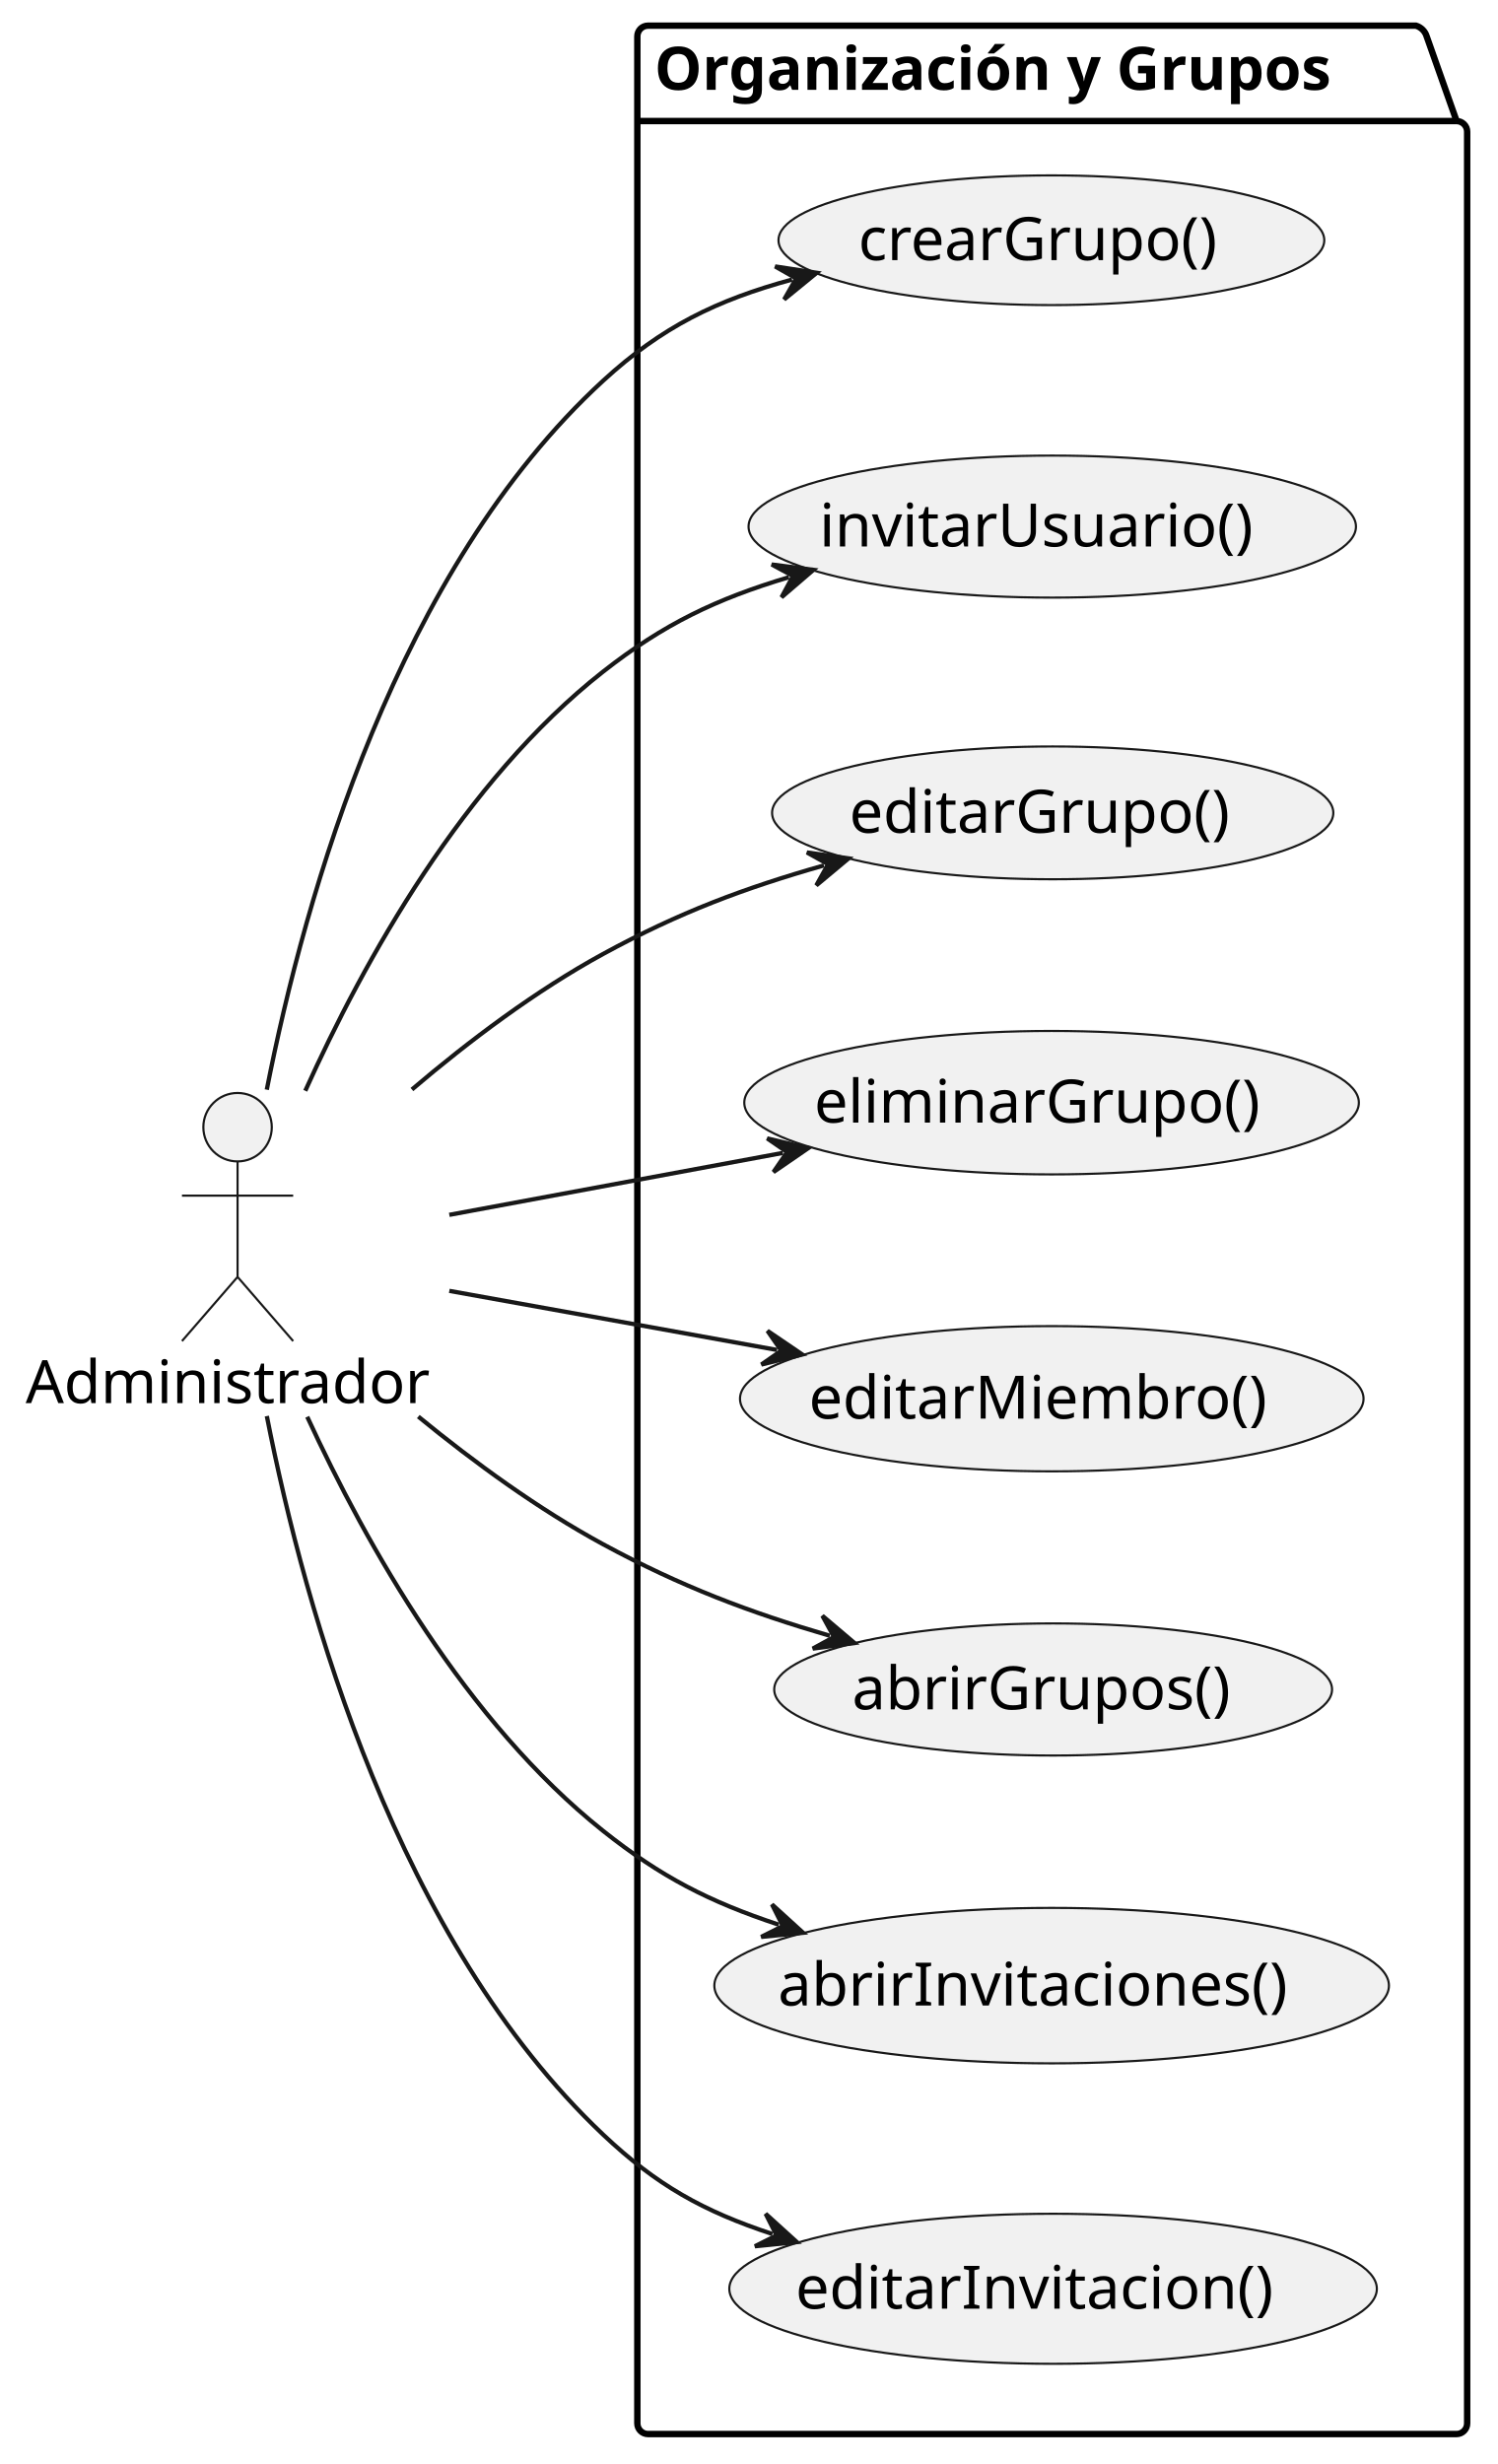
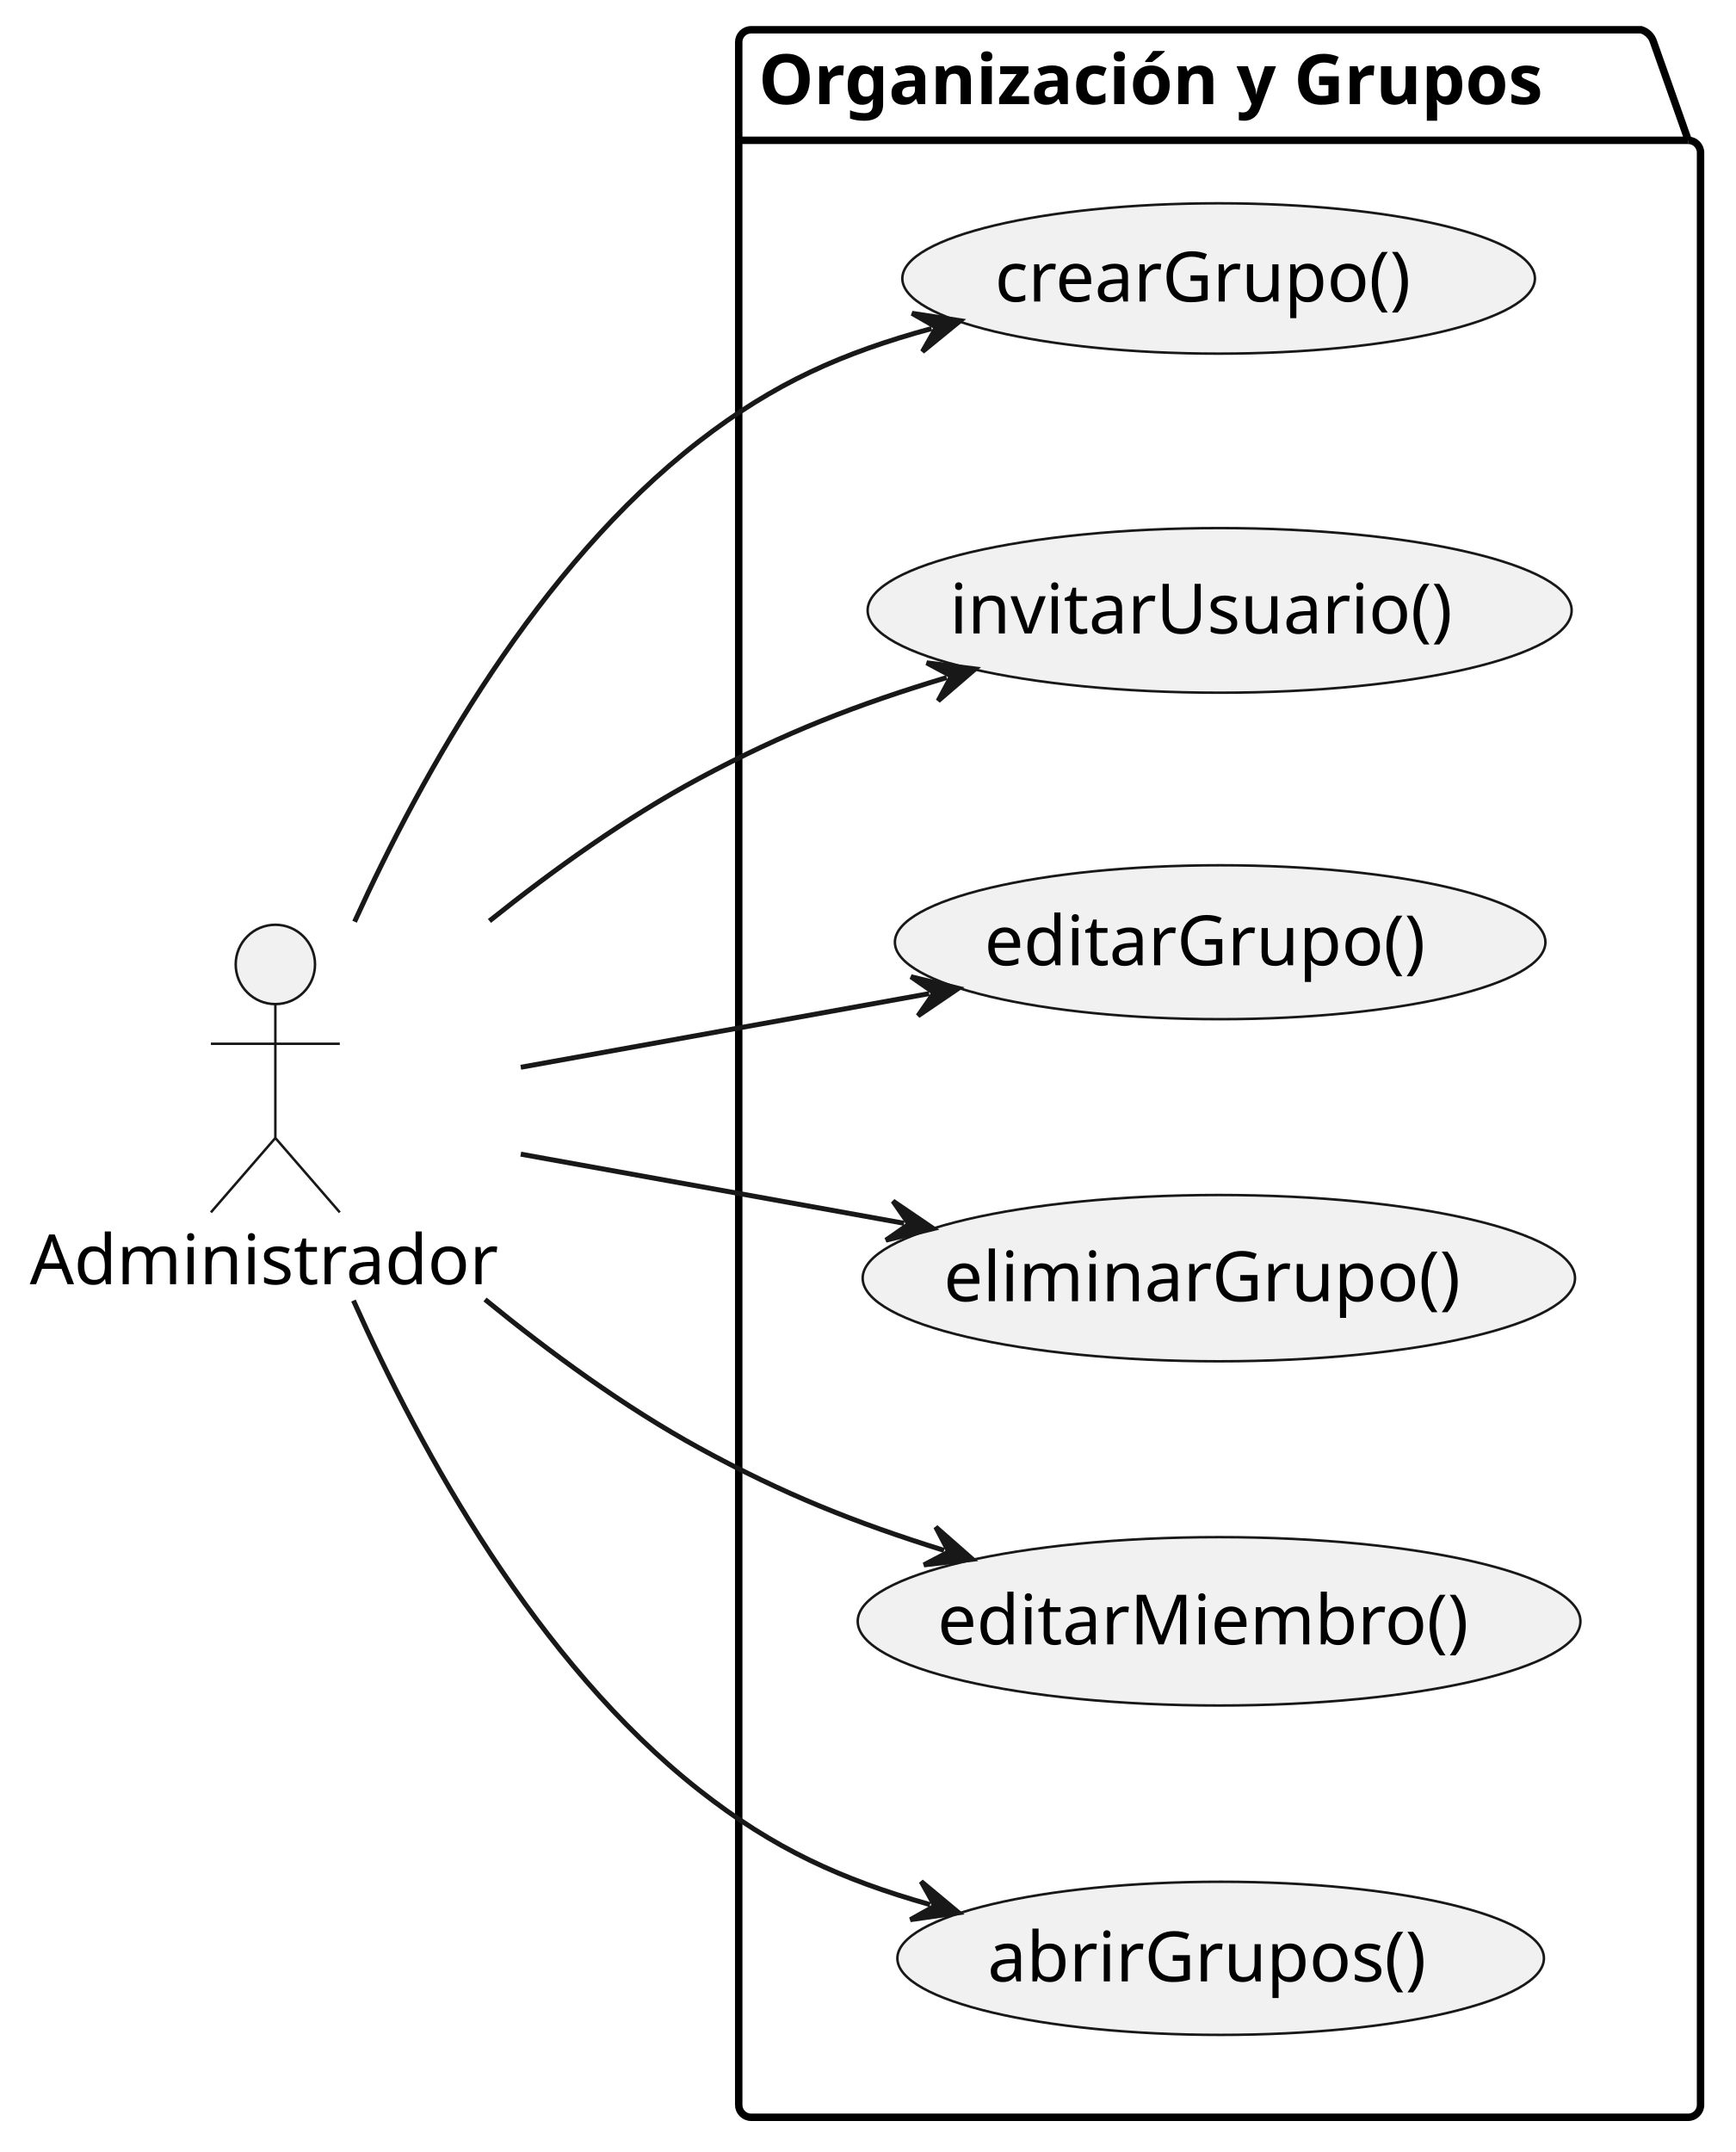
- <svg xmlns="http://www.w3.org/2000/svg" contentStyleType="text/css" data-diagram-type="DESCRIPTION" height="576px" preserveAspectRatio="none" style="width:350px;height:576px;background:#FFFFFF;" version="1.1" viewBox="0 0 350 576" width="350px" zoomAndPan="magnify">
+ <svg xmlns="http://www.w3.org/2000/svg" contentStyleType="text/css" data-diagram-type="DESCRIPTION" height="434px" preserveAspectRatio="none" style="width:350px;height:434px;background:#FFFFFF;" version="1.1" viewBox="0 0 350 434" width="350px" zoomAndPan="magnify">
  <defs />
  <g>
    <g class="cluster" data-entity="Organizaci.n y Grupos" data-source-line="5" data-uid="ent0003" id="cluster_Organizaci.n y Grupos">
-       <path d="M151.5,6 L331.027,6 A3.75,3.75 0 0 1 333.527,8.5 L340.527,28.297 L340.5,28.297 A2.5,2.5 0 0 1 343,30.797 L343,566.5 A2.5,2.5 0 0 1 340.5,569 L151.5,569 A2.5,2.5 0 0 1 149,566.5 L149,8.5 A2.5,2.5 0 0 1 151.5,6" fill="none" style="stroke:#000000;stroke-width:1.5;" />
+       <path d="M151.5,6 L331.027,6 A3.75,3.75 0 0 1 333.527,8.5 L340.527,28.297 L340.5,28.297 A2.5,2.5 0 0 1 343,30.797 L343,424.5 A2.5,2.5 0 0 1 340.5,427 L151.5,427 A2.5,2.5 0 0 1 149,424.5 L149,8.5 A2.5,2.5 0 0 1 151.5,6" fill="none" style="stroke:#000000;stroke-width:1.5;" />
      <line style="stroke:#000000;stroke-width:1.5;" x1="149" x2="340.527" y1="28.297" y2="28.297" />
      <text fill="#000000" font-family="sans-serif" font-size="14" font-weight="bold" lengthAdjust="spacing" textLength="178.527" x="153" y="20.995">Organización y Grupos</text>
    </g>
    <g class="entity" data-entity="UC_G1" data-source-line="6" data-uid="ent0004" id="entity_UC_G1">
      <ellipse cx="245.798" cy="56.16" fill="#F1F1F1" rx="63.798" ry="15.16" style="stroke:#181818;stroke-width:0.5;" />
      <text fill="#000000" font-family="sans-serif" font-size="14" lengthAdjust="spacing" textLength="90.255" x="200.671" y="60.808">crearGrupo()</text>
    </g>
    <g class="entity" data-entity="UC_G2" data-source-line="7" data-uid="ent0005" id="entity_UC_G2">
      <ellipse cx="246.001" cy="123.1" fill="#F1F1F1" rx="71.001" ry="16.6" style="stroke:#181818;stroke-width:0.5;" />
      <text fill="#000000" font-family="sans-serif" font-size="14" lengthAdjust="spacing" textLength="108.89" x="191.556" y="127.749">invitarUsuario()</text>
    </g>
    <g class="entity" data-entity="UC_G3" data-source-line="8" data-uid="ent0006" id="entity_UC_G3">
      <ellipse cx="246.105" cy="190.021" fill="#F1F1F1" rx="65.605" ry="15.521" style="stroke:#181818;stroke-width:0.5;" />
      <text fill="#000000" font-family="sans-serif" font-size="14" lengthAdjust="spacing" textLength="95.067" x="198.571" y="194.669">editarGrupo()</text>
    </g>
    <g class="entity" data-entity="UC_G4" data-source-line="9" data-uid="ent0007" id="entity_UC_G4">
      <ellipse cx="245.841" cy="257.768" fill="#F1F1F1" rx="71.841" ry="16.768" style="stroke:#181818;stroke-width:0.5;" />
      <text fill="#000000" font-family="sans-serif" font-size="14" lengthAdjust="spacing" textLength="110.981" x="190.351" y="262.417">eliminarGrupo()</text>
    </g>
    <g class="entity" data-entity="UC_G5" data-source-line="10" data-uid="ent0008" id="entity_UC_G5">
      <ellipse cx="245.887" cy="326.977" fill="#F1F1F1" rx="72.887" ry="16.977" style="stroke:#181818;stroke-width:0.5;" />
      <text fill="#000000" font-family="sans-serif" font-size="14" lengthAdjust="spacing" textLength="113.565" x="189.104" y="331.626">editarMiembro()</text>
    </g>
    <g class="entity" data-entity="UC_G6" data-source-line="11" data-uid="ent0009" id="entity_UC_G6">
      <ellipse cx="246.206" cy="394.941" fill="#F1F1F1" rx="65.206" ry="15.441" style="stroke:#181818;stroke-width:0.5;" />
      <text fill="#000000" font-family="sans-serif" font-size="14" lengthAdjust="spacing" textLength="94.015" x="199.199" y="399.59">abrirGrupos()</text>
    </g>
-     <g class="entity" data-entity="UC_G7" data-source-line="12" data-uid="ent0010" id="entity_UC_G7">
-       <ellipse cx="245.855" cy="464.171" fill="#F1F1F1" rx="78.855" ry="18.171" style="stroke:#181818;stroke-width:0.5;" />
-       <text fill="#000000" font-family="sans-serif" font-size="14" lengthAdjust="spacing" textLength="127.969" x="181.87" y="468.819">abrirInvitaciones()</text>
+     <g class="entity" data-entity="Admin" data-source-line="2" data-uid="ent0002" id="entity_Admin">
+       <ellipse cx="55.54" cy="194.5" fill="#F1F1F1" rx="8" ry="8" style="stroke:#181818;stroke-width:0.5;" />
+       <path d="M55.54,202.5 L55.54,229.5 M42.54,210.5 L68.54,210.5 M55.54,229.5 L42.54,244.5 M55.54,229.5 L68.54,244.5" fill="none" style="stroke:#181818;stroke-width:0.5;" />
+       <text fill="#000000" font-family="sans-serif" font-size="14" lengthAdjust="spacing" textLength="99.08" x="6" y="258.995">Administrador</text>
    </g>
-     <g class="entity" data-entity="UC_G8" data-source-line="13" data-uid="ent0011" id="entity_UC_G8">
-       <ellipse cx="246.194" cy="535.039" fill="#F1F1F1" rx="75.694" ry="17.539" style="stroke:#181818;stroke-width:0.5;" />
-       <text fill="#000000" font-family="sans-serif" font-size="14" lengthAdjust="spacing" textLength="120.408" x="185.99" y="539.687">editarInvitacion()</text>
+     <g class="link" data-entity-1="Admin" data-entity-2="UC_G1" data-source-line="15" data-uid="lnk10" id="link_Admin_UC_G1">
+       <path d="M71.52,185.88 C85.31,155.55 108.55,114.16 141,89 C156.2,77.22 169.901,71.169 187.901,66.259" fill="none" id="Admin-to-UC_G1" style="stroke:#181818;stroke-width:1;" />
+       <polygon fill="#181818" points="193.69,64.68,183.955,63.19,188.866,65.996,186.06,70.907,193.69,64.68" style="stroke:#181818;stroke-width:1;" />
    </g>
-     <g class="entity" data-entity="Admin" data-source-line="2" data-uid="ent0002" id="entity_Admin">
-       <ellipse cx="55.54" cy="263.5" fill="#F1F1F1" rx="8" ry="8" style="stroke:#181818;stroke-width:0.5;" />
-       <path d="M55.54,271.5 L55.54,298.5 M42.54,279.5 L68.54,279.5 M55.54,298.5 L42.54,313.5 M55.54,298.5 L68.54,313.5" fill="none" style="stroke:#181818;stroke-width:0.5;" />
-       <text fill="#000000" font-family="sans-serif" font-size="14" lengthAdjust="spacing" textLength="99.08" x="6" y="327.995">Administrador</text>
+     <g class="link" data-entity-1="Admin" data-entity-2="UC_G2" data-source-line="16" data-uid="lnk11" id="link_Admin_UC_G2">
+       <path d="M98.72,185.73 C111.64,175.39 126.32,164.89 141,157 C158.32,147.69 172.885,142.081 190.945,136.641" fill="none" id="Admin-to-UC_G2" style="stroke:#181818;stroke-width:1;" />
+       <polygon fill="#181818" points="196.69,134.91,186.919,133.676,191.903,136.352,189.226,141.336,196.69,134.91" style="stroke:#181818;stroke-width:1;" />
    </g>
-     <g class="link" data-entity-1="Admin" data-entity-2="UC_G1" data-source-line="17" data-uid="lnk12" id="link_Admin_UC_G1">
-       <path d="M62.37,254.73 C71.36,209.01 92.85,133.2 141,89 C154.75,76.38 167.522,70.171 185.162,65.352" fill="none" id="Admin-to-UC_G1" style="stroke:#181818;stroke-width:1;" />
-       <polygon fill="#181818" points="190.95,63.77,181.214,62.284,186.127,65.088,183.323,70.001,190.95,63.77" style="stroke:#181818;stroke-width:1;" />
+     <g class="link" data-entity-1="Admin" data-entity-2="UC_G3" data-source-line="17" data-uid="lnk12" id="link_Admin_UC_G3">
+       <path d="M105.04,215.24 C132.1,210.36 159.875,205.356 187.415,200.386" fill="none" id="Admin-to-UC_G3" style="stroke:#181818;stroke-width:1;" />
+       <polygon fill="#181818" points="193.32,199.32,183.753,196.982,188.399,200.208,185.173,204.855,193.32,199.32" style="stroke:#181818;stroke-width:1;" />
    </g>
-     <g class="link" data-entity-1="Admin" data-entity-2="UC_G2" data-source-line="18" data-uid="lnk13" id="link_Admin_UC_G2">
-       <path d="M71.37,254.99 C85.14,224.45 108.42,182.57 141,157 C155.2,145.86 167.432,140.021 184.432,134.931" fill="none" id="Admin-to-UC_G2" style="stroke:#181818;stroke-width:1;" />
-       <polygon fill="#181818" points="190.18,133.21,180.411,131.96,185.39,134.644,182.706,139.623,190.18,133.21" style="stroke:#181818;stroke-width:1;" />
+     <g class="link" data-entity-1="Admin" data-entity-2="UC_G4" data-source-line="18" data-uid="lnk13" id="link_Admin_UC_G4">
+       <path d="M105.04,232.76 C130.46,237.34 155.826,241.914 182.356,246.704" fill="none" id="Admin-to-UC_G4" style="stroke:#181818;stroke-width:1;" />
+       <polygon fill="#181818" points="188.26,247.77,180.114,242.234,183.34,246.882,178.692,250.107,188.26,247.77" style="stroke:#181818;stroke-width:1;" />
    </g>
-     <g class="link" data-entity-1="Admin" data-entity-2="UC_G3" data-source-line="19" data-uid="lnk14" id="link_Admin_UC_G3">
-       <path d="M96.3,254.69 C109.71,243.29 125.28,231.58 141,223 C158.79,213.29 174.109,207.572 192.629,202.302" fill="none" id="Admin-to-UC_G3" style="stroke:#181818;stroke-width:1;" />
-       <polygon fill="#181818" points="198.4,200.66,188.649,199.276,193.591,202.029,190.838,206.97,198.4,200.66" style="stroke:#181818;stroke-width:1;" />
+     <g class="link" data-entity-1="Admin" data-entity-2="UC_G5" data-source-line="19" data-uid="lnk14" id="link_Admin_UC_G5">
+       <path d="M97.83,262.07 C110.95,272.8 125.97,283.77 141,292 C158.13,301.38 172.483,307.071 190.413,312.671" fill="none" id="Admin-to-UC_G5" style="stroke:#181818;stroke-width:1;" />
+       <polygon fill="#181818" points="196.14,314.46,188.742,307.959,191.367,312.969,186.357,315.595,196.14,314.46" style="stroke:#181818;stroke-width:1;" />
    </g>
-     <g class="link" data-entity-1="Admin" data-entity-2="UC_G4" data-source-line="20" data-uid="lnk15" id="link_Admin_UC_G4">
-       <path d="M105.04,283.99 C130.68,279.23 156.371,274.455 183.041,269.505" fill="none" id="Admin-to-UC_G4" style="stroke:#181818;stroke-width:1;" />
-       <polygon fill="#181818" points="188.94,268.41,179.361,266.12,184.024,269.322,180.821,273.985,188.94,268.41" style="stroke:#181818;stroke-width:1;" />
-     </g>
-     <g class="link" data-entity-1="Admin" data-entity-2="UC_G5" data-source-line="21" data-uid="lnk16" id="link_Admin_UC_G5">
-       <path d="M105.04,301.76 C130.24,306.3 155.285,310.815 181.665,315.575" fill="none" id="Admin-to-UC_G5" style="stroke:#181818;stroke-width:1;" />
-       <polygon fill="#181818" points="187.57,316.64,179.423,311.105,182.649,315.752,178.003,318.978,187.57,316.64" style="stroke:#181818;stroke-width:1;" />
-     </g>
-     <g class="link" data-entity-1="Admin" data-entity-2="UC_G6" data-source-line="22" data-uid="lnk17" id="link_Admin_UC_G6">
-       <path d="M97.79,331.15 C110.9,341.88 125.94,352.83 141,361 C159.29,370.91 175.202,376.883 194.012,382.393" fill="none" id="Admin-to-UC_G6" style="stroke:#181818;stroke-width:1;" />
-       <polygon fill="#181818" points="199.77,384.08,192.257,377.711,194.972,382.674,190.008,385.389,199.77,384.08" style="stroke:#181818;stroke-width:1;" />
-     </g>
-     <g class="link" data-entity-1="Admin" data-entity-2="UC_G7" data-source-line="23" data-uid="lnk18" id="link_Admin_UC_G7">
-       <path d="M71.83,331.2 C85.75,361.37 108.99,402.51 141,428 C154.53,438.77 165.796,444.53 182.065,449.93" fill="none" id="Admin-to-UC_G7" style="stroke:#181818;stroke-width:1;" />
-       <polygon fill="#181818" points="187.76,451.82,180.478,445.189,183.014,450.245,177.958,452.781,187.76,451.82" style="stroke:#181818;stroke-width:1;" />
-     </g>
-     <g class="link" data-entity-1="Admin" data-entity-2="UC_G8" data-source-line="24" data-uid="lnk19" id="link_Admin_UC_G8">
-       <path d="M62.38,331.03 C71.4,376.93 92.97,453.59 141,499 C153.5,510.81 164.362,516.892 180.592,522.242" fill="none" id="Admin-to-UC_G8" style="stroke:#181818;stroke-width:1;" />
-       <polygon fill="#181818" points="186.29,524.12,178.995,517.504,181.541,522.555,176.49,525.101,186.29,524.12" style="stroke:#181818;stroke-width:1;" />
+     <g class="link" data-entity-1="Admin" data-entity-2="UC_G6" data-source-line="20" data-uid="lnk15" id="link_Admin_UC_G6">
+       <path d="M71.3,262.29 C85.03,293.06 108.29,335.24 141,361 C156.07,372.87 169.667,379.034 187.597,384.114" fill="none" id="Admin-to-UC_G6" style="stroke:#181818;stroke-width:1;" />
+       <polygon fill="#181818" points="193.37,385.75,185.801,379.448,188.559,384.387,183.62,387.145,193.37,385.75" style="stroke:#181818;stroke-width:1;" />
    </g>
  </g>
</svg>
